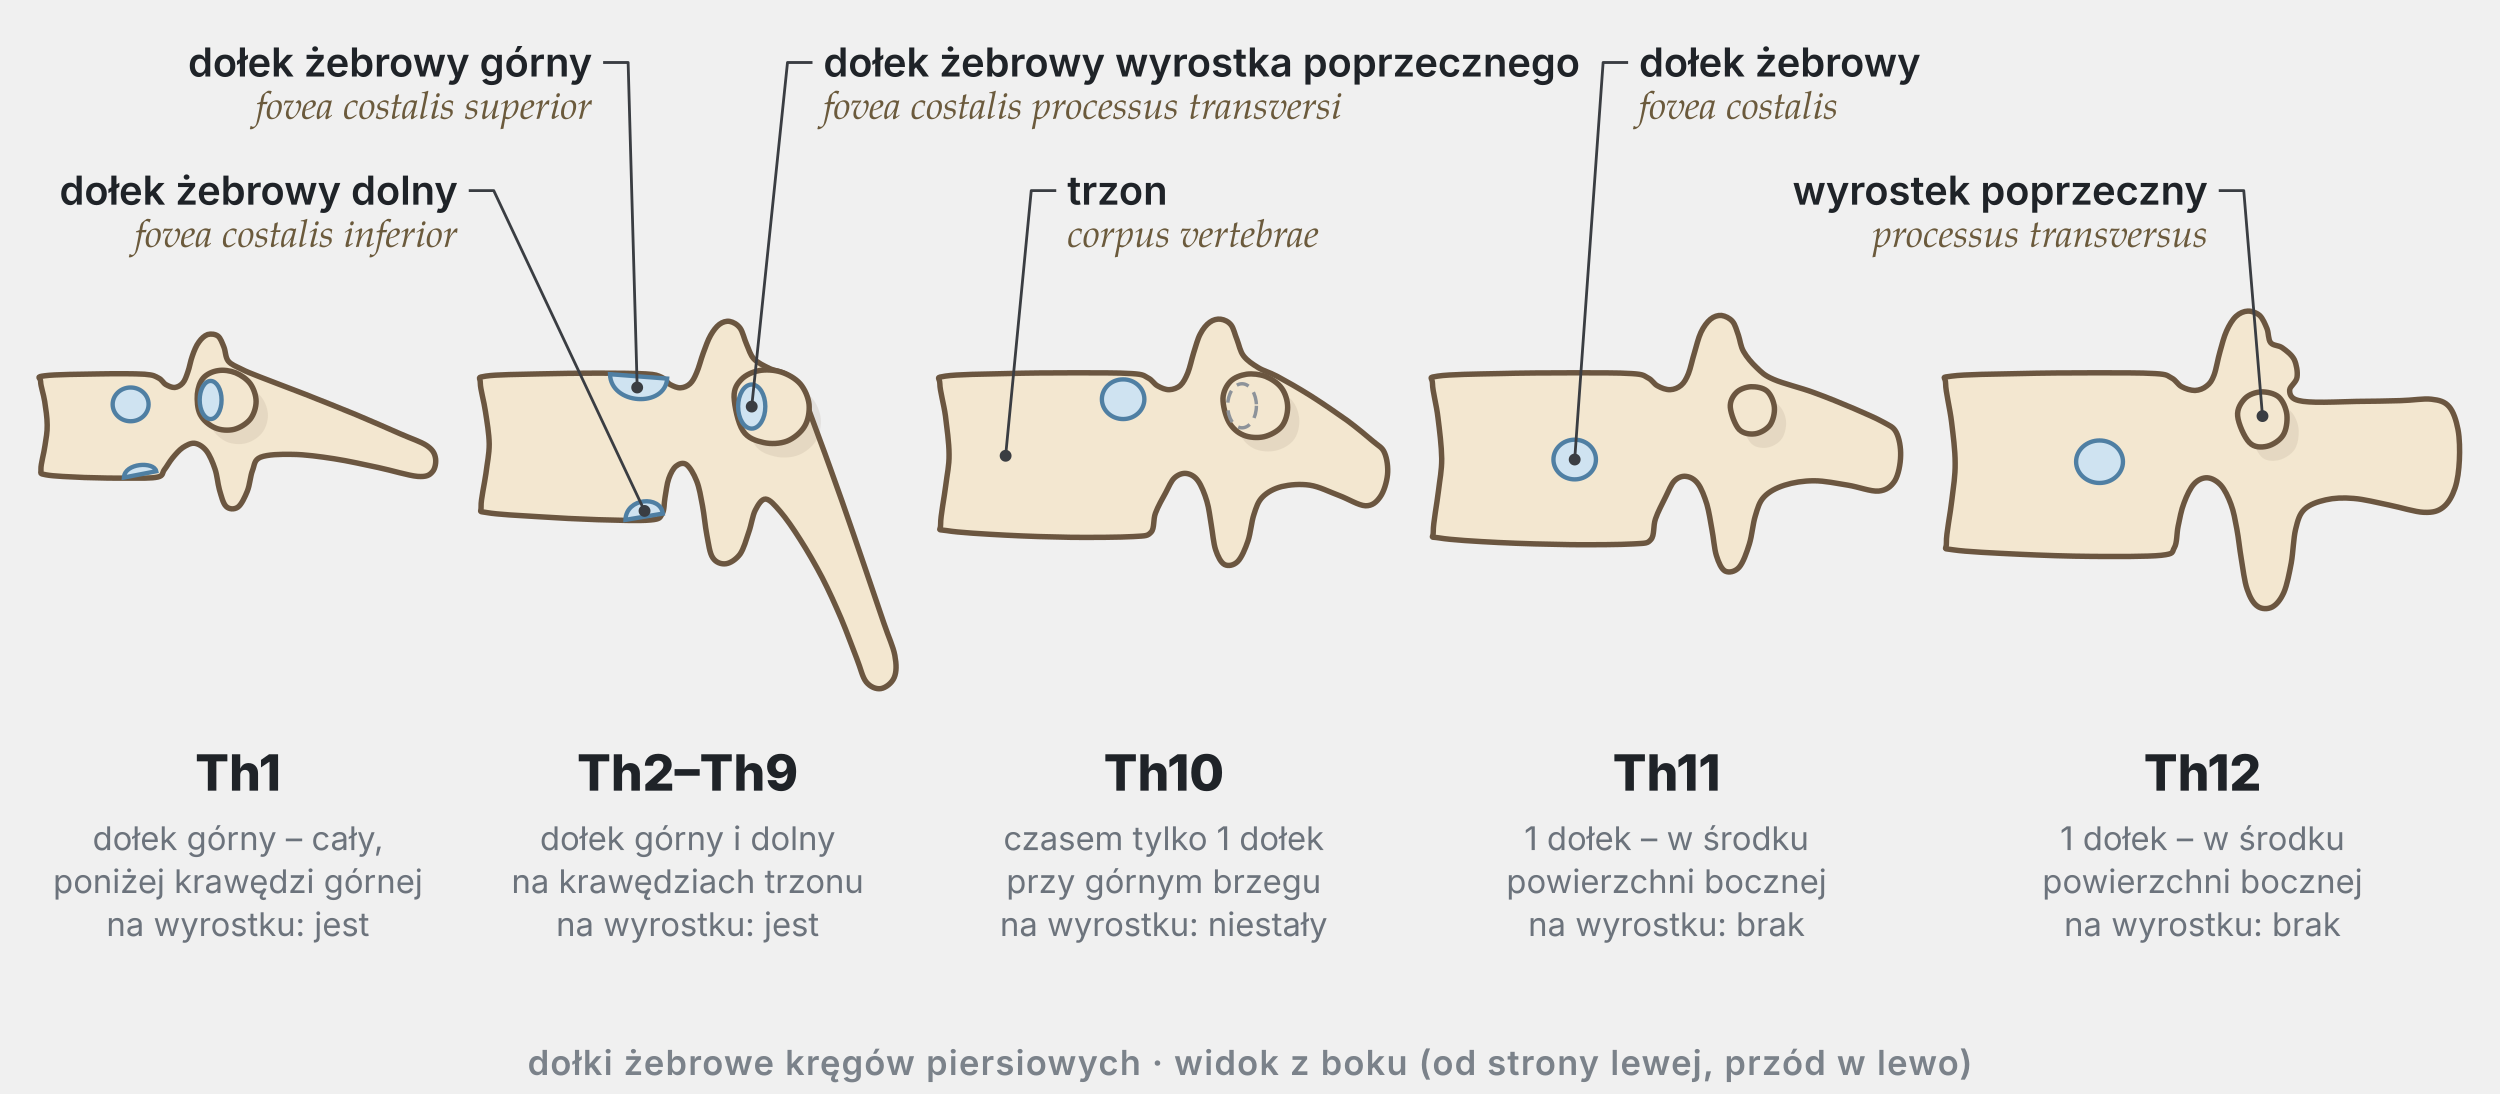
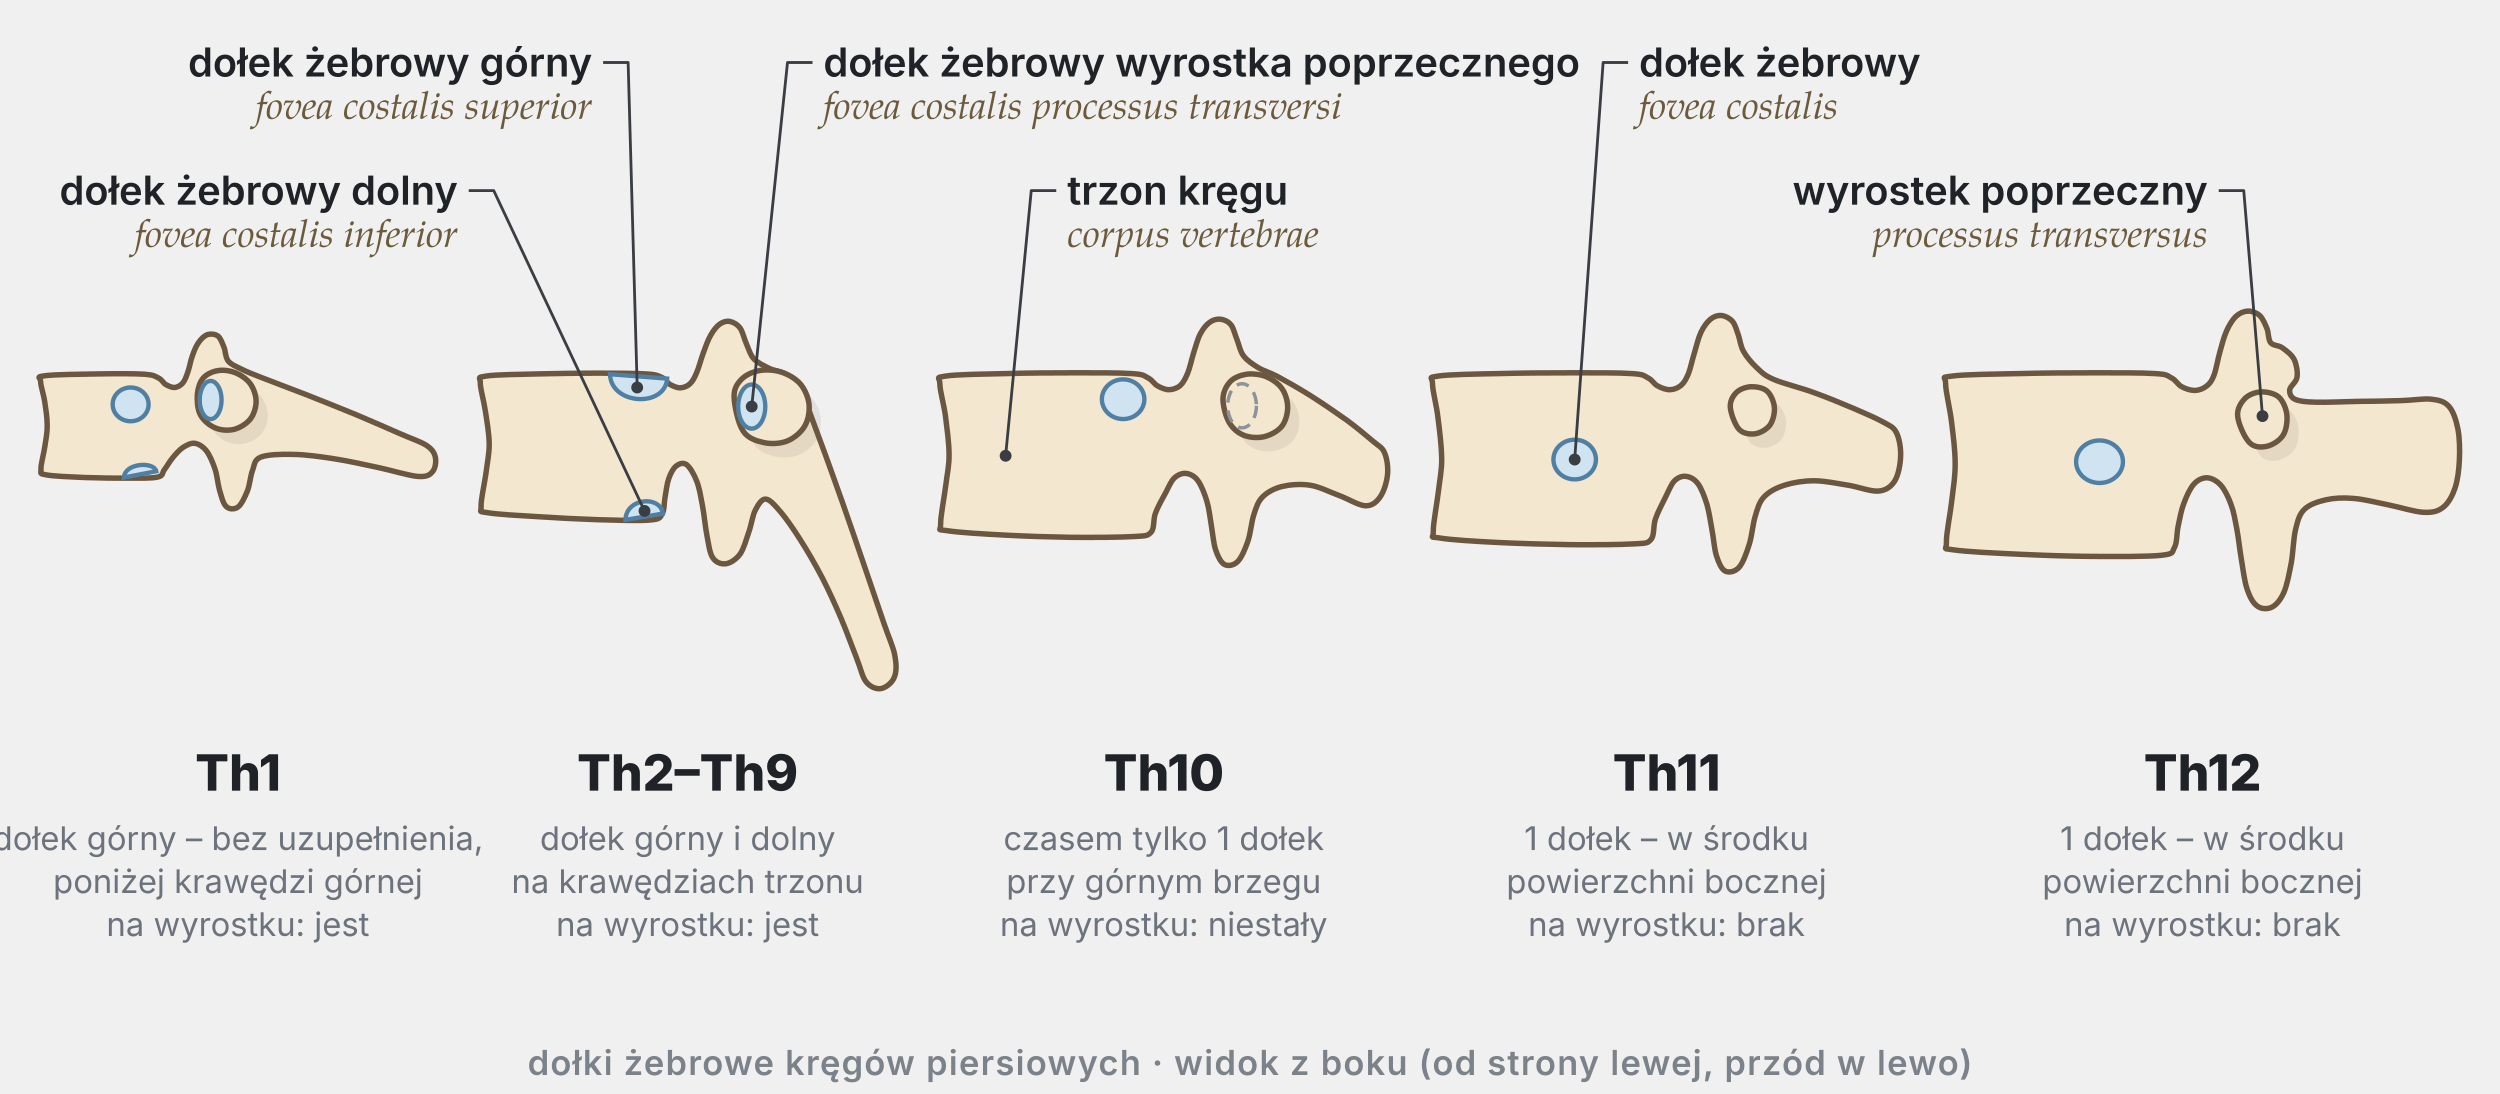
<svg xmlns="http://www.w3.org/2000/svg" viewBox="0 0 160 70" width="160mm" height="70mm">
  <style>
.bone{fill:#f3e7d0;stroke:#6b5640;stroke-width:.35;stroke-linejoin:round}
.bone2{fill:#e2cfab;stroke:#6b5640;stroke-width:.3;stroke-linejoin:round}
.bonel{fill:none;stroke:#8a7356;stroke-width:.22;stroke-linecap:round;stroke-linejoin:round}
.facet{fill:#cfe3f1;stroke:#4f7fa3;stroke-width:.28}
.cart{fill:#d7eaf5;stroke:#5c8db0;stroke-width:.3}
.annulus{fill:#e3edf7;stroke:#6f92b5;stroke-width:.28}
.nucleus{fill:#a9cbe8;stroke:#4f7fa3;stroke-width:.28}
.lig{fill:#efd28a;stroke:#a7822a;stroke-width:.28}
.ligl{fill:none;stroke:#b8902e;stroke-width:.55;stroke-linecap:round}
.capsule{fill:none;stroke:#7a6a55;stroke-width:.3;stroke-dasharray:1 .6}
.cavity{fill:#ffffff;stroke:#7a6a55;stroke-width:.22}
.muscle{fill:#eaa595;stroke:#b4553f;stroke-width:.3}
.musclel{fill:none;stroke:#c9705b;stroke-width:.2}
.tendon{fill:#f4ead6;stroke:#a89268;stroke-width:.3}
.nerve{fill:#f6d55c;stroke:#b8961c;stroke-width:.25}
.artery{fill:#e05a5a;stroke:#a82f2f;stroke-width:.25}
.vein{fill:#5b82c9;stroke:#33589b;stroke-width:.25}
.organ{fill:#f0d9e6;stroke:#a5708c;stroke-width:.28}
.hole{fill:#ffffff;stroke:#6b5640;stroke-width:.3}
.shade{fill:#6b5640;opacity:.10;stroke:none}
.arrow{fill:none;stroke:#1f6fd1;stroke-width:.7;stroke-linecap:round;marker-end:url(#ah)}
.arrow2{fill:none;stroke:#d23c3c;stroke-width:.7;stroke-linecap:round;marker-end:url(#ah2)}
.axis{fill:none;stroke:#d23c3c;stroke-width:.4;stroke-dasharray:2.2 .8 .4 .8}
.dim{fill:none;stroke:#8d939a;stroke-width:.22;stroke-dasharray:.8 .5}
.lead{fill:none;stroke:#3a3d42;stroke-width:.18;stroke-linejoin:round}
.dot{fill:#3a3d42}
.pl{font-family:Inter,sans-serif;font-weight:600;font-size:2.55px;fill:#1f2328}
.la{font-family:'TeX Gyre Pagella',serif;font-style:italic;font-size:2.45px;fill:#6b5a3c}
.note{font-family:Inter,sans-serif;font-size:2.1px;fill:#6c737c}
.notec{font-family:Inter,sans-serif;font-size:2.1px;fill:#6c737c;text-anchor:middle}
.big{font-family:Inter,sans-serif;font-weight:800;font-size:3.2px;fill:#1f2328}
.cap{font-family:Inter,sans-serif;font-size:2.2px;fill:#7b828a;letter-spacing:.08px;text-anchor:middle;font-weight:600}
</style>
  <defs>
    <marker id="ah" viewBox="0 0 10 10" refX="7" refY="5" markerWidth="4.2" markerHeight="4.2" orient="auto-start-reverse">
      <path d="M0,0 L10,5 L0,10 z" fill="#1f6fd1" />
    </marker>
    <marker id="ah2" viewBox="0 0 10 10" refX="7" refY="5" markerWidth="4.2" markerHeight="4.2" orient="auto-start-reverse">
      <path d="M0,0 L10,5 L0,10 z" fill="#d23c3c" />
    </marker>
  </defs>
  <g>
    <path class="bone" d="M2.86,24.05 C3.48,23.96 5.27,23.95 6.34,23.93 C7.40,23.91 8.62,23.91 9.25,23.95 C9.88,24.00 9.92,24.08 10.14,24.19 C10.37,24.30 10.44,24.51 10.61,24.61 C10.79,24.71 11.00,24.81 11.18,24.80 C11.36,24.78 11.55,24.68 11.69,24.52 C11.84,24.35 11.92,24.10 12.02,23.81 C12.13,23.52 12.19,23.10 12.31,22.78 C12.42,22.46 12.56,22.11 12.73,21.89 C12.89,21.66 13.09,21.48 13.29,21.41 C13.50,21.35 13.78,21.38 13.95,21.51 C14.12,21.64 14.22,21.95 14.33,22.21 C14.44,22.48 14.42,22.87 14.61,23.11 C14.80,23.34 15.11,23.45 15.45,23.62 C15.80,23.80 16.00,23.87 16.68,24.14 C17.35,24.41 18.48,24.82 19.50,25.22 C20.51,25.62 21.77,26.12 22.79,26.54 C23.80,26.96 24.85,27.43 25.61,27.76 C26.36,28.09 26.92,28.26 27.30,28.51 C27.67,28.76 27.80,28.98 27.86,29.26 C27.93,29.55 27.86,30.00 27.67,30.20 C27.49,30.41 27.31,30.53 26.73,30.49 C26.15,30.44 25.09,30.11 24.20,29.92 C23.30,29.73 22.29,29.50 21.38,29.36 C20.47,29.22 19.53,29.09 18.74,29.08 C17.96,29.06 17.11,29.09 16.68,29.26 C16.25,29.44 16.30,29.75 16.16,30.11 C16.02,30.47 15.99,31.03 15.83,31.43 C15.67,31.82 15.45,32.30 15.22,32.46 C14.99,32.62 14.66,32.60 14.47,32.41 C14.27,32.22 14.16,31.73 14.04,31.33 C13.93,30.93 13.90,30.43 13.76,30.02 C13.62,29.60 13.42,29.12 13.20,28.84 C12.98,28.57 12.70,28.40 12.45,28.37 C12.20,28.34 11.93,28.50 11.69,28.65 C11.46,28.81 11.23,29.08 11.04,29.31 C10.84,29.55 10.68,29.86 10.52,30.06 C10.36,30.27 10.48,30.44 10.10,30.53 C9.71,30.62 9.00,30.60 8.22,30.60 C7.43,30.61 6.27,30.59 5.40,30.56 C4.52,30.52 3.41,30.48 2.95,30.39 C2.49,30.30 2.64,30.33 2.62,30.02 C2.61,29.70 2.82,28.98 2.88,28.51 C2.95,28.04 3.03,27.67 3.02,27.20 C3.02,26.73 2.93,26.15 2.86,25.69 C2.79,25.23 2.60,24.70 2.60,24.42 C2.60,24.15 2.24,24.13 2.86,24.05 Z" />
    <ellipse class="facet" cx="8.36" cy="25.88" rx="1.15" ry="1.08" />
    <path class="facet" d="M7.93,30.56 C7.98,29.62 9.86,29.52 10.00,30.16 Z" />
    <path class="shade" d="M13.39,26.11 C13.42,25.72 13.54,25.33 13.76,25.08 C13.98,24.83 14.36,24.67 14.70,24.61 C15.05,24.56 15.49,24.61 15.83,24.75 C16.18,24.89 16.55,25.15 16.77,25.46 C16.99,25.76 17.15,26.21 17.15,26.59 C17.15,26.96 17.01,27.42 16.77,27.71 C16.54,28.01 16.11,28.28 15.74,28.37 C15.36,28.47 14.87,28.43 14.51,28.28 C14.15,28.12 13.76,27.79 13.57,27.43 C13.39,27.07 13.36,26.51 13.39,26.11 Z" />
    <path class="bone" d="M12.63,25.22 C12.67,24.83 12.79,24.44 13.01,24.19 C13.23,23.94 13.61,23.77 13.95,23.72 C14.30,23.66 14.73,23.72 15.08,23.86 C15.42,24.00 15.80,24.26 16.02,24.56 C16.24,24.87 16.39,25.32 16.39,25.69 C16.39,26.07 16.25,26.52 16.02,26.82 C15.78,27.12 15.36,27.38 14.98,27.48 C14.61,27.57 14.12,27.54 13.76,27.38 C13.40,27.23 13.01,26.90 12.82,26.54 C12.63,26.18 12.60,25.61 12.63,25.22 Z" />
    <ellipse class="facet" cx="13.48" cy="25.60" rx="0.70" ry="1.22" />
    <text x="15.23" y="50.60" class="big" text-anchor="middle">Th1</text>
-     <text x="15.23" y="54.40" class="notec" text-anchor="middle">dołek górny – cały,</text>
+     <text x="15.23" y="54.40" class="notec" text-anchor="middle">dołek górny – bez uzupełnienia,</text>
    <text x="15.23" y="57.15" class="notec" text-anchor="middle">poniżej krawędzi górnej</text>
    <text x="15.23" y="59.90" class="notec" text-anchor="middle">na wyrostku: jest</text>
    <path class="bone" d="M31.10,24.07 C31.72,23.97 33.29,23.96 34.48,23.93 C35.67,23.90 37.10,23.88 38.24,23.88 C39.38,23.88 40.66,23.89 41.34,23.93 C42.02,23.97 42.07,24.03 42.33,24.14 C42.59,24.25 42.69,24.50 42.89,24.61 C43.10,24.72 43.34,24.83 43.55,24.82 C43.76,24.81 43.99,24.72 44.16,24.56 C44.33,24.40 44.44,24.19 44.58,23.86 C44.73,23.53 44.86,22.99 45.01,22.59 C45.16,22.19 45.30,21.77 45.48,21.46 C45.65,21.16 45.84,20.91 46.04,20.76 C46.24,20.61 46.48,20.53 46.70,20.57 C46.92,20.61 47.18,20.75 47.36,20.99 C47.54,21.23 47.63,21.70 47.78,22.03 C47.93,22.36 48.01,22.71 48.25,22.97 C48.49,23.22 48.88,23.40 49.24,23.58 C49.59,23.75 50.04,23.77 50.37,24.00 C50.69,24.23 50.87,24.27 51.21,24.94 C51.56,25.61 51.99,26.85 52.43,28.04 C52.88,29.23 53.40,30.71 53.89,32.08 C54.38,33.46 54.90,35.01 55.35,36.31 C55.79,37.61 56.25,38.95 56.57,39.89 C56.89,40.83 57.16,41.37 57.27,41.95 C57.38,42.53 57.38,43.01 57.23,43.36 C57.08,43.72 56.68,44.02 56.38,44.07 C56.08,44.12 55.70,43.97 55.44,43.65 C55.18,43.32 55.10,42.82 54.83,42.14 C54.56,41.47 54.21,40.47 53.84,39.60 C53.47,38.74 53.06,37.82 52.62,36.97 C52.18,36.13 51.66,35.23 51.21,34.53 C50.76,33.82 50.31,33.17 49.94,32.74 C49.57,32.31 49.27,31.96 49.00,31.94 C48.74,31.93 48.52,32.30 48.34,32.65 C48.16,33.00 48.09,33.59 47.92,34.06 C47.76,34.53 47.60,35.13 47.36,35.47 C47.11,35.80 46.75,36.04 46.46,36.08 C46.17,36.12 45.82,36.01 45.62,35.70 C45.41,35.40 45.35,34.80 45.24,34.25 C45.13,33.69 45.07,32.95 44.96,32.37 C44.85,31.79 44.76,31.21 44.58,30.77 C44.41,30.33 44.15,29.89 43.93,29.73 C43.71,29.58 43.46,29.68 43.27,29.83 C43.08,29.98 42.92,30.29 42.80,30.63 C42.68,30.96 42.63,31.47 42.56,31.85 C42.49,32.23 42.53,32.64 42.38,32.88 C42.22,33.12 42.31,33.22 41.62,33.28 C40.93,33.35 39.43,33.29 38.24,33.26 C37.05,33.22 35.65,33.15 34.48,33.07 C33.30,33.00 31.80,32.92 31.19,32.81 C30.57,32.70 30.81,32.83 30.79,32.41 C30.77,31.99 31.01,30.96 31.10,30.30 C31.18,29.63 31.31,29.08 31.31,28.42 C31.30,27.76 31.17,27.00 31.07,26.35 C30.98,25.70 30.74,24.90 30.74,24.52 C30.75,24.14 30.47,24.17 31.10,24.07 Z" />
    <path class="facet" d="M39.04,23.95 C39.09,25.92 42.56,26.12 42.70,24.23 Z" />
    <path class="facet" d="M40.03,33.27 C40.07,31.84 42.28,31.69 42.42,32.87 Z" />
    <path class="shade" d="M47.73,26.30 C47.72,25.75 47.94,25.46 48.20,25.18 C48.47,24.89 48.91,24.69 49.33,24.61 C49.75,24.53 50.30,24.56 50.74,24.70 C51.18,24.85 51.67,25.11 51.96,25.46 C52.26,25.80 52.48,26.32 52.53,26.77 C52.57,27.23 52.48,27.79 52.25,28.18 C52.01,28.57 51.56,28.95 51.12,29.12 C50.68,29.30 50.08,29.33 49.61,29.22 C49.14,29.11 48.61,28.95 48.30,28.46 C47.98,27.98 47.75,26.85 47.73,26.30 Z" />
    <path class="bone" d="M46.98,25.41 C46.97,24.86 47.18,24.56 47.45,24.28 C47.72,24.00 48.16,23.80 48.58,23.72 C49.00,23.64 49.55,23.67 49.99,23.81 C50.43,23.95 50.91,24.22 51.21,24.56 C51.51,24.91 51.73,25.43 51.78,25.88 C51.82,26.33 51.73,26.90 51.49,27.29 C51.26,27.68 50.80,28.06 50.37,28.23 C49.93,28.40 49.33,28.43 48.86,28.32 C48.39,28.21 47.86,28.06 47.55,27.57 C47.23,27.09 47.00,25.96 46.98,25.41 Z" />
    <ellipse class="facet" cx="48.11" cy="26.02" rx="0.87" ry="1.41" />
    <text x="44.01" y="50.60" class="big" text-anchor="middle">Th2–Th9</text>
    <text x="44.01" y="54.40" class="notec" text-anchor="middle">dołek górny i dolny</text>
    <text x="44.01" y="57.15" class="notec" text-anchor="middle">na krawędziach trzonu</text>
    <text x="44.01" y="59.90" class="notec" text-anchor="middle">na wyrostku: jest</text>
    <path class="bone" d="M60.51,24.07 C61.21,23.96 63.01,23.94 64.36,23.91 C65.71,23.87 67.24,23.86 68.59,23.86 C69.94,23.86 71.63,23.85 72.44,23.91 C73.26,23.96 73.20,24.05 73.48,24.19 C73.75,24.32 73.86,24.58 74.09,24.70 C74.32,24.83 74.60,24.95 74.84,24.94 C75.08,24.93 75.35,24.84 75.55,24.66 C75.74,24.48 75.88,24.20 76.02,23.86 C76.16,23.51 76.26,23.01 76.39,22.59 C76.53,22.17 76.64,21.70 76.82,21.37 C76.99,21.04 77.21,20.77 77.43,20.62 C77.65,20.46 77.90,20.40 78.13,20.43 C78.36,20.46 78.62,20.58 78.79,20.80 C78.96,21.02 79.03,21.41 79.17,21.74 C79.30,22.07 79.36,22.48 79.59,22.78 C79.82,23.08 80.17,23.31 80.53,23.53 C80.89,23.75 81.19,23.80 81.75,24.09 C82.31,24.39 83.12,24.85 83.87,25.32 C84.61,25.79 85.55,26.43 86.22,26.91 C86.88,27.40 87.46,27.89 87.86,28.23 C88.26,28.57 88.46,28.62 88.61,28.98 C88.77,29.34 88.85,29.92 88.80,30.39 C88.75,30.86 88.57,31.47 88.33,31.80 C88.10,32.13 87.83,32.38 87.39,32.37 C86.95,32.35 86.29,31.93 85.70,31.71 C85.10,31.49 84.43,31.14 83.82,31.05 C83.21,30.96 82.53,31.02 82.03,31.14 C81.53,31.27 81.11,31.50 80.81,31.80 C80.51,32.10 80.40,32.46 80.25,32.93 C80.09,33.40 80.04,34.12 79.87,34.62 C79.70,35.12 79.46,35.69 79.21,35.94 C78.96,36.19 78.60,36.25 78.37,36.13 C78.13,36.00 77.94,35.61 77.80,35.19 C77.66,34.76 77.61,34.11 77.52,33.59 C77.43,33.07 77.38,32.55 77.24,32.08 C77.10,31.61 76.89,31.07 76.67,30.77 C76.46,30.47 76.17,30.33 75.92,30.30 C75.67,30.27 75.39,30.38 75.17,30.58 C74.95,30.78 74.81,31.14 74.61,31.52 C74.40,31.90 74.11,32.41 73.95,32.84 C73.79,33.26 73.90,33.81 73.67,34.06 C73.43,34.31 73.38,34.29 72.54,34.34 C71.69,34.39 69.95,34.40 68.59,34.39 C67.23,34.37 65.69,34.32 64.36,34.25 C63.03,34.18 61.29,34.08 60.60,33.96 C59.91,33.85 60.21,34.03 60.20,33.54 C60.19,33.06 60.44,31.79 60.53,31.05 C60.62,30.31 60.75,29.81 60.74,29.08 C60.74,28.34 60.60,27.38 60.51,26.63 C60.41,25.88 60.15,24.99 60.15,24.56 C60.15,24.14 59.81,24.18 60.51,24.07 Z" />
    <ellipse class="facet" cx="71.88" cy="25.55" rx="1.36" ry="1.27" />
    <path class="shade" d="M79.02,26.40 C79.04,25.97 79.24,25.57 79.49,25.32 C79.75,25.06 80.15,24.90 80.53,24.85 C80.90,24.79 81.37,24.84 81.75,24.99 C82.13,25.14 82.55,25.41 82.78,25.74 C83.02,26.07 83.16,26.55 83.16,26.96 C83.16,27.37 83.04,27.87 82.78,28.18 C82.53,28.50 82.06,28.75 81.66,28.84 C81.25,28.94 80.72,28.90 80.34,28.75 C79.96,28.59 79.62,28.29 79.40,27.90 C79.18,27.51 79.01,26.83 79.02,26.40 Z" />
    <path class="bone" d="M78.27,25.50 C78.29,25.07 78.49,24.68 78.74,24.42 C78.99,24.16 79.40,24.01 79.78,23.95 C80.15,23.90 80.62,23.95 81.00,24.09 C81.37,24.24 81.80,24.52 82.03,24.85 C82.27,25.18 82.41,25.66 82.41,26.07 C82.41,26.48 82.28,26.98 82.03,27.29 C81.78,27.60 81.31,27.85 80.90,27.95 C80.50,28.04 79.96,28.01 79.59,27.85 C79.21,27.70 78.87,27.40 78.65,27.01 C78.43,26.62 78.26,25.93 78.27,25.50 Z" />
    <ellipse class="dim" cx="79.49" cy="25.97" rx="0.92" ry="1.41" />
    <text x="74.48" y="50.60" class="big" text-anchor="middle">Th10</text>
    <text x="74.48" y="54.40" class="notec" text-anchor="middle">czasem tylko 1 dołek</text>
    <text x="74.48" y="57.15" class="notec" text-anchor="middle">przy górnym brzegu</text>
    <text x="74.48" y="59.90" class="notec" text-anchor="middle">na wyrostku: niestały</text>
    <path class="bone" d="M92.03,24.07 C92.73,23.96 94.46,23.94 95.89,23.91 C97.31,23.87 99.16,23.86 100.59,23.86 C102.01,23.86 103.63,23.85 104.44,23.91 C105.26,23.96 105.20,24.05 105.48,24.19 C105.75,24.32 105.85,24.58 106.09,24.70 C106.32,24.83 106.63,24.95 106.89,24.94 C107.14,24.93 107.39,24.83 107.59,24.66 C107.79,24.49 107.92,24.25 108.06,23.91 C108.20,23.56 108.30,23.03 108.44,22.59 C108.57,22.15 108.69,21.63 108.86,21.27 C109.03,20.91 109.25,20.61 109.47,20.43 C109.69,20.25 109.94,20.17 110.18,20.19 C110.41,20.22 110.70,20.36 110.88,20.57 C111.06,20.78 111.14,21.14 111.26,21.46 C111.37,21.78 111.39,22.15 111.59,22.50 C111.78,22.84 112.11,23.23 112.43,23.53 C112.75,23.83 112.90,24.02 113.51,24.28 C114.12,24.55 115.24,24.81 116.10,25.13 C116.96,25.44 117.95,25.85 118.68,26.16 C119.42,26.48 120.07,26.76 120.52,27.01 C120.96,27.26 121.17,27.31 121.36,27.67 C121.55,28.03 121.66,28.65 121.64,29.17 C121.63,29.69 121.50,30.39 121.27,30.77 C121.03,31.14 120.73,31.38 120.23,31.43 C119.73,31.47 118.95,31.16 118.26,31.05 C117.57,30.94 116.77,30.77 116.10,30.77 C115.42,30.77 114.75,30.88 114.22,31.05 C113.68,31.22 113.21,31.47 112.90,31.80 C112.59,32.13 112.49,32.52 112.34,33.02 C112.18,33.53 112.13,34.26 111.96,34.81 C111.79,35.36 111.56,36.02 111.30,36.31 C111.04,36.60 110.65,36.67 110.41,36.55 C110.17,36.42 109.99,36.01 109.85,35.56 C109.71,35.12 109.67,34.42 109.56,33.87 C109.46,33.32 109.38,32.76 109.24,32.27 C109.09,31.79 108.89,31.25 108.67,30.96 C108.45,30.66 108.17,30.52 107.92,30.49 C107.67,30.45 107.39,30.55 107.17,30.77 C106.95,30.99 106.81,31.39 106.60,31.80 C106.40,32.21 106.10,32.76 105.95,33.21 C105.79,33.67 105.90,34.26 105.66,34.53 C105.43,34.79 105.38,34.76 104.54,34.81 C103.69,34.86 102.03,34.87 100.59,34.86 C99.15,34.84 97.30,34.79 95.89,34.72 C94.48,34.65 92.82,34.55 92.13,34.43 C91.43,34.32 91.74,34.51 91.73,34.01 C91.72,33.51 91.97,32.20 92.06,31.43 C92.15,30.65 92.27,30.14 92.27,29.36 C92.26,28.57 92.13,27.52 92.03,26.73 C91.94,25.93 91.68,25.01 91.68,24.56 C91.68,24.12 91.33,24.18 92.03,24.07 Z" />
    <ellipse class="facet" cx="100.78" cy="29.41" rx="1.36" ry="1.27" />
    <path class="shade" d="M111.49,26.96 C111.46,26.57 111.65,26.24 111.87,26.02 C112.09,25.80 112.48,25.66 112.81,25.64 C113.14,25.63 113.59,25.71 113.84,25.93 C114.09,26.15 114.28,26.60 114.31,26.96 C114.34,27.32 114.23,27.81 114.03,28.09 C113.83,28.37 113.42,28.61 113.09,28.65 C112.76,28.70 112.32,28.65 112.06,28.37 C111.79,28.09 111.52,27.35 111.49,26.96 Z" />
    <path class="bone" d="M110.74,26.07 C110.71,25.68 110.90,25.35 111.12,25.13 C111.33,24.91 111.73,24.77 112.06,24.75 C112.38,24.74 112.84,24.81 113.09,25.03 C113.34,25.25 113.53,25.71 113.56,26.07 C113.59,26.43 113.48,26.91 113.28,27.20 C113.07,27.48 112.67,27.71 112.34,27.76 C112.01,27.81 111.57,27.76 111.30,27.48 C111.04,27.20 110.77,26.46 110.74,26.07 Z" />
    <text x="106.66" y="50.60" class="big" text-anchor="middle">Th11</text>
    <text x="106.66" y="54.40" class="notec" text-anchor="middle">1 dołek – w środku</text>
    <text x="106.66" y="57.15" class="notec" text-anchor="middle">powierzchni bocznej</text>
    <text x="106.66" y="59.90" class="notec" text-anchor="middle">na wyrostku: brak</text>
    <path class="bone" d="M124.92,24.07 C125.70,23.96 127.70,23.94 129.20,23.91 C130.70,23.87 132.44,23.86 133.90,23.86 C135.36,23.86 137.10,23.85 137.94,23.91 C138.79,23.96 138.69,24.05 138.98,24.19 C139.26,24.33 139.38,24.62 139.63,24.75 C139.88,24.89 140.21,24.99 140.48,24.99 C140.75,24.98 141.03,24.87 141.23,24.70 C141.44,24.54 141.56,24.37 141.70,24.00 C141.84,23.63 141.94,22.97 142.08,22.50 C142.21,22.03 142.33,21.56 142.50,21.18 C142.67,20.80 142.88,20.45 143.11,20.24 C143.34,20.03 143.61,19.92 143.86,19.91 C144.11,19.90 144.41,20.01 144.62,20.19 C144.82,20.38 144.97,20.75 145.09,21.04 C145.20,21.33 145.16,21.73 145.32,21.93 C145.49,22.14 145.82,22.08 146.07,22.26 C146.32,22.44 146.67,22.70 146.83,23.01 C146.98,23.33 147.06,23.82 147.01,24.14 C146.97,24.46 146.57,24.71 146.54,24.94 C146.52,25.18 146.60,25.42 146.87,25.55 C147.15,25.68 147.53,25.72 148.19,25.74 C148.85,25.76 149.91,25.71 150.82,25.69 C151.73,25.68 152.84,25.67 153.64,25.64 C154.44,25.62 155.10,25.49 155.61,25.55 C156.13,25.61 156.46,25.70 156.74,26.02 C157.02,26.34 157.20,26.91 157.31,27.48 C157.42,28.05 157.43,28.83 157.40,29.45 C157.37,30.08 157.29,30.74 157.12,31.24 C156.95,31.74 156.70,32.20 156.37,32.46 C156.04,32.72 155.72,32.81 155.14,32.79 C154.56,32.77 153.64,32.47 152.89,32.32 C152.14,32.17 151.31,31.95 150.63,31.90 C149.96,31.84 149.37,31.87 148.85,31.99 C148.32,32.11 147.80,32.29 147.48,32.60 C147.16,32.91 147.06,33.30 146.92,33.87 C146.78,34.44 146.76,35.36 146.64,36.03 C146.51,36.71 146.37,37.44 146.17,37.91 C145.96,38.38 145.70,38.70 145.42,38.85 C145.13,39.00 144.74,38.99 144.48,38.80 C144.21,38.62 143.99,38.23 143.82,37.72 C143.64,37.21 143.55,36.39 143.44,35.75 C143.33,35.11 143.27,34.45 143.16,33.87 C143.05,33.29 142.96,32.74 142.78,32.27 C142.61,31.80 142.38,31.33 142.13,31.05 C141.87,30.77 141.56,30.60 141.28,30.58 C141.00,30.56 140.68,30.69 140.43,30.96 C140.18,31.22 139.95,31.72 139.78,32.18 C139.60,32.63 139.50,33.20 139.40,33.68 C139.30,34.16 139.34,34.74 139.16,35.05 C138.98,35.35 139.20,35.44 138.32,35.54 C137.44,35.63 135.42,35.62 133.90,35.61 C132.38,35.60 130.68,35.54 129.20,35.47 C127.72,35.40 125.79,35.31 125.02,35.19 C124.25,35.06 124.59,35.25 124.57,34.72 C124.55,34.18 124.83,32.84 124.92,31.99 C125.02,31.14 125.14,30.47 125.13,29.64 C125.13,28.81 125.00,27.85 124.90,27.01 C124.80,26.16 124.52,25.05 124.52,24.56 C124.53,24.07 124.14,24.18 124.92,24.07 Z" />
    <ellipse class="facet" cx="134.37" cy="29.55" rx="1.50" ry="1.36" />
    <path class="shade" d="M143.96,27.52 C143.91,27.05 144.18,26.66 144.43,26.40 C144.68,26.14 145.10,25.99 145.46,25.97 C145.82,25.96 146.32,26.06 146.59,26.30 C146.86,26.55 147.06,27.02 147.11,27.43 C147.15,27.84 147.08,28.41 146.87,28.75 C146.66,29.08 146.20,29.37 145.84,29.45 C145.48,29.53 145.02,29.54 144.71,29.22 C144.40,28.90 144.01,27.99 143.96,27.52 Z" />
    <path class="bone" d="M143.21,26.63 C143.16,26.16 143.43,25.76 143.68,25.50 C143.93,25.25 144.35,25.10 144.71,25.08 C145.07,25.07 145.56,25.17 145.84,25.41 C146.11,25.65 146.31,26.13 146.36,26.54 C146.40,26.95 146.33,27.52 146.12,27.85 C145.91,28.19 145.45,28.48 145.09,28.56 C144.73,28.64 144.27,28.65 143.96,28.32 C143.64,28.00 143.25,27.10 143.21,26.63 Z" />
    <text x="140.96" y="50.60" class="big" text-anchor="middle">Th12</text>
    <text x="140.96" y="54.40" class="notec" text-anchor="middle">1 dołek – w środku</text>
    <text x="140.96" y="57.15" class="notec" text-anchor="middle">powierzchni bocznej</text>
    <text x="140.96" y="59.90" class="notec" text-anchor="middle">na wyrostku: brak</text>
  </g>
  <g>
    <polyline class="lead" points="40.78,24.80 40.20,4.00 38.60,4.00" />
    <circle class="dot" cx="40.78" cy="24.80" r=".38" />
    <text x="37.90" y="4.90" class="pl" text-anchor="end">dołek żebrowy górny</text>
    <text x="37.90" y="7.60" class="la" text-anchor="end">fovea costalis superior</text>
    <polyline class="lead" points="41.25,32.70 31.60,12.20 30.00,12.20" />
    <circle class="dot" cx="41.25" cy="32.70" r=".38" />
    <text x="29.30" y="13.10" class="pl" text-anchor="end">dołek żebrowy dolny</text>
    <text x="29.30" y="15.80" class="la" text-anchor="end">fovea costalis inferior</text>
    <polyline class="lead" points="48.11,26.02 50.40,4.00 52.00,4.00" />
    <circle class="dot" cx="48.11" cy="26.02" r=".38" />
    <text x="52.70" y="4.90" class="pl" text-anchor="start">dołek żebrowy wyrostka poprzecznego</text>
    <text x="52.70" y="7.60" class="la" text-anchor="start">fovea costalis processus transversi</text>
    <polyline class="lead" points="64.36,29.17 66.00,12.20 67.60,12.20" />
    <circle class="dot" cx="64.36" cy="29.17" r=".38" />
-     <text x="68.30" y="13.10" class="pl" text-anchor="start">trzon</text>
+     <text x="68.30" y="13.10" class="pl" text-anchor="start">trzon kręgu</text>
    <text x="68.30" y="15.80" class="la" text-anchor="start">corpus vertebrae</text>
    <polyline class="lead" points="100.78,29.41 102.60,4.00 104.20,4.00" />
    <circle class="dot" cx="100.78" cy="29.41" r=".38" />
    <text x="104.90" y="4.90" class="pl" text-anchor="start">dołek żebrowy</text>
    <text x="104.90" y="7.60" class="la" text-anchor="start">fovea costalis</text>
    <polyline class="lead" points="144.80,26.63 143.60,12.20 142.00,12.20" />
    <circle class="dot" cx="144.80" cy="26.63" r=".38" />
    <text x="141.30" y="13.10" class="pl" text-anchor="end">wyrostek poprzeczny</text>
    <text x="141.30" y="15.80" class="la" text-anchor="end">processus transversus</text>
  </g>
  <text x="80.00" y="68.80" class="cap">dołki żebrowe kręgów piersiowych · widok z boku (od strony lewej, przód w lewo)</text>
</svg>
